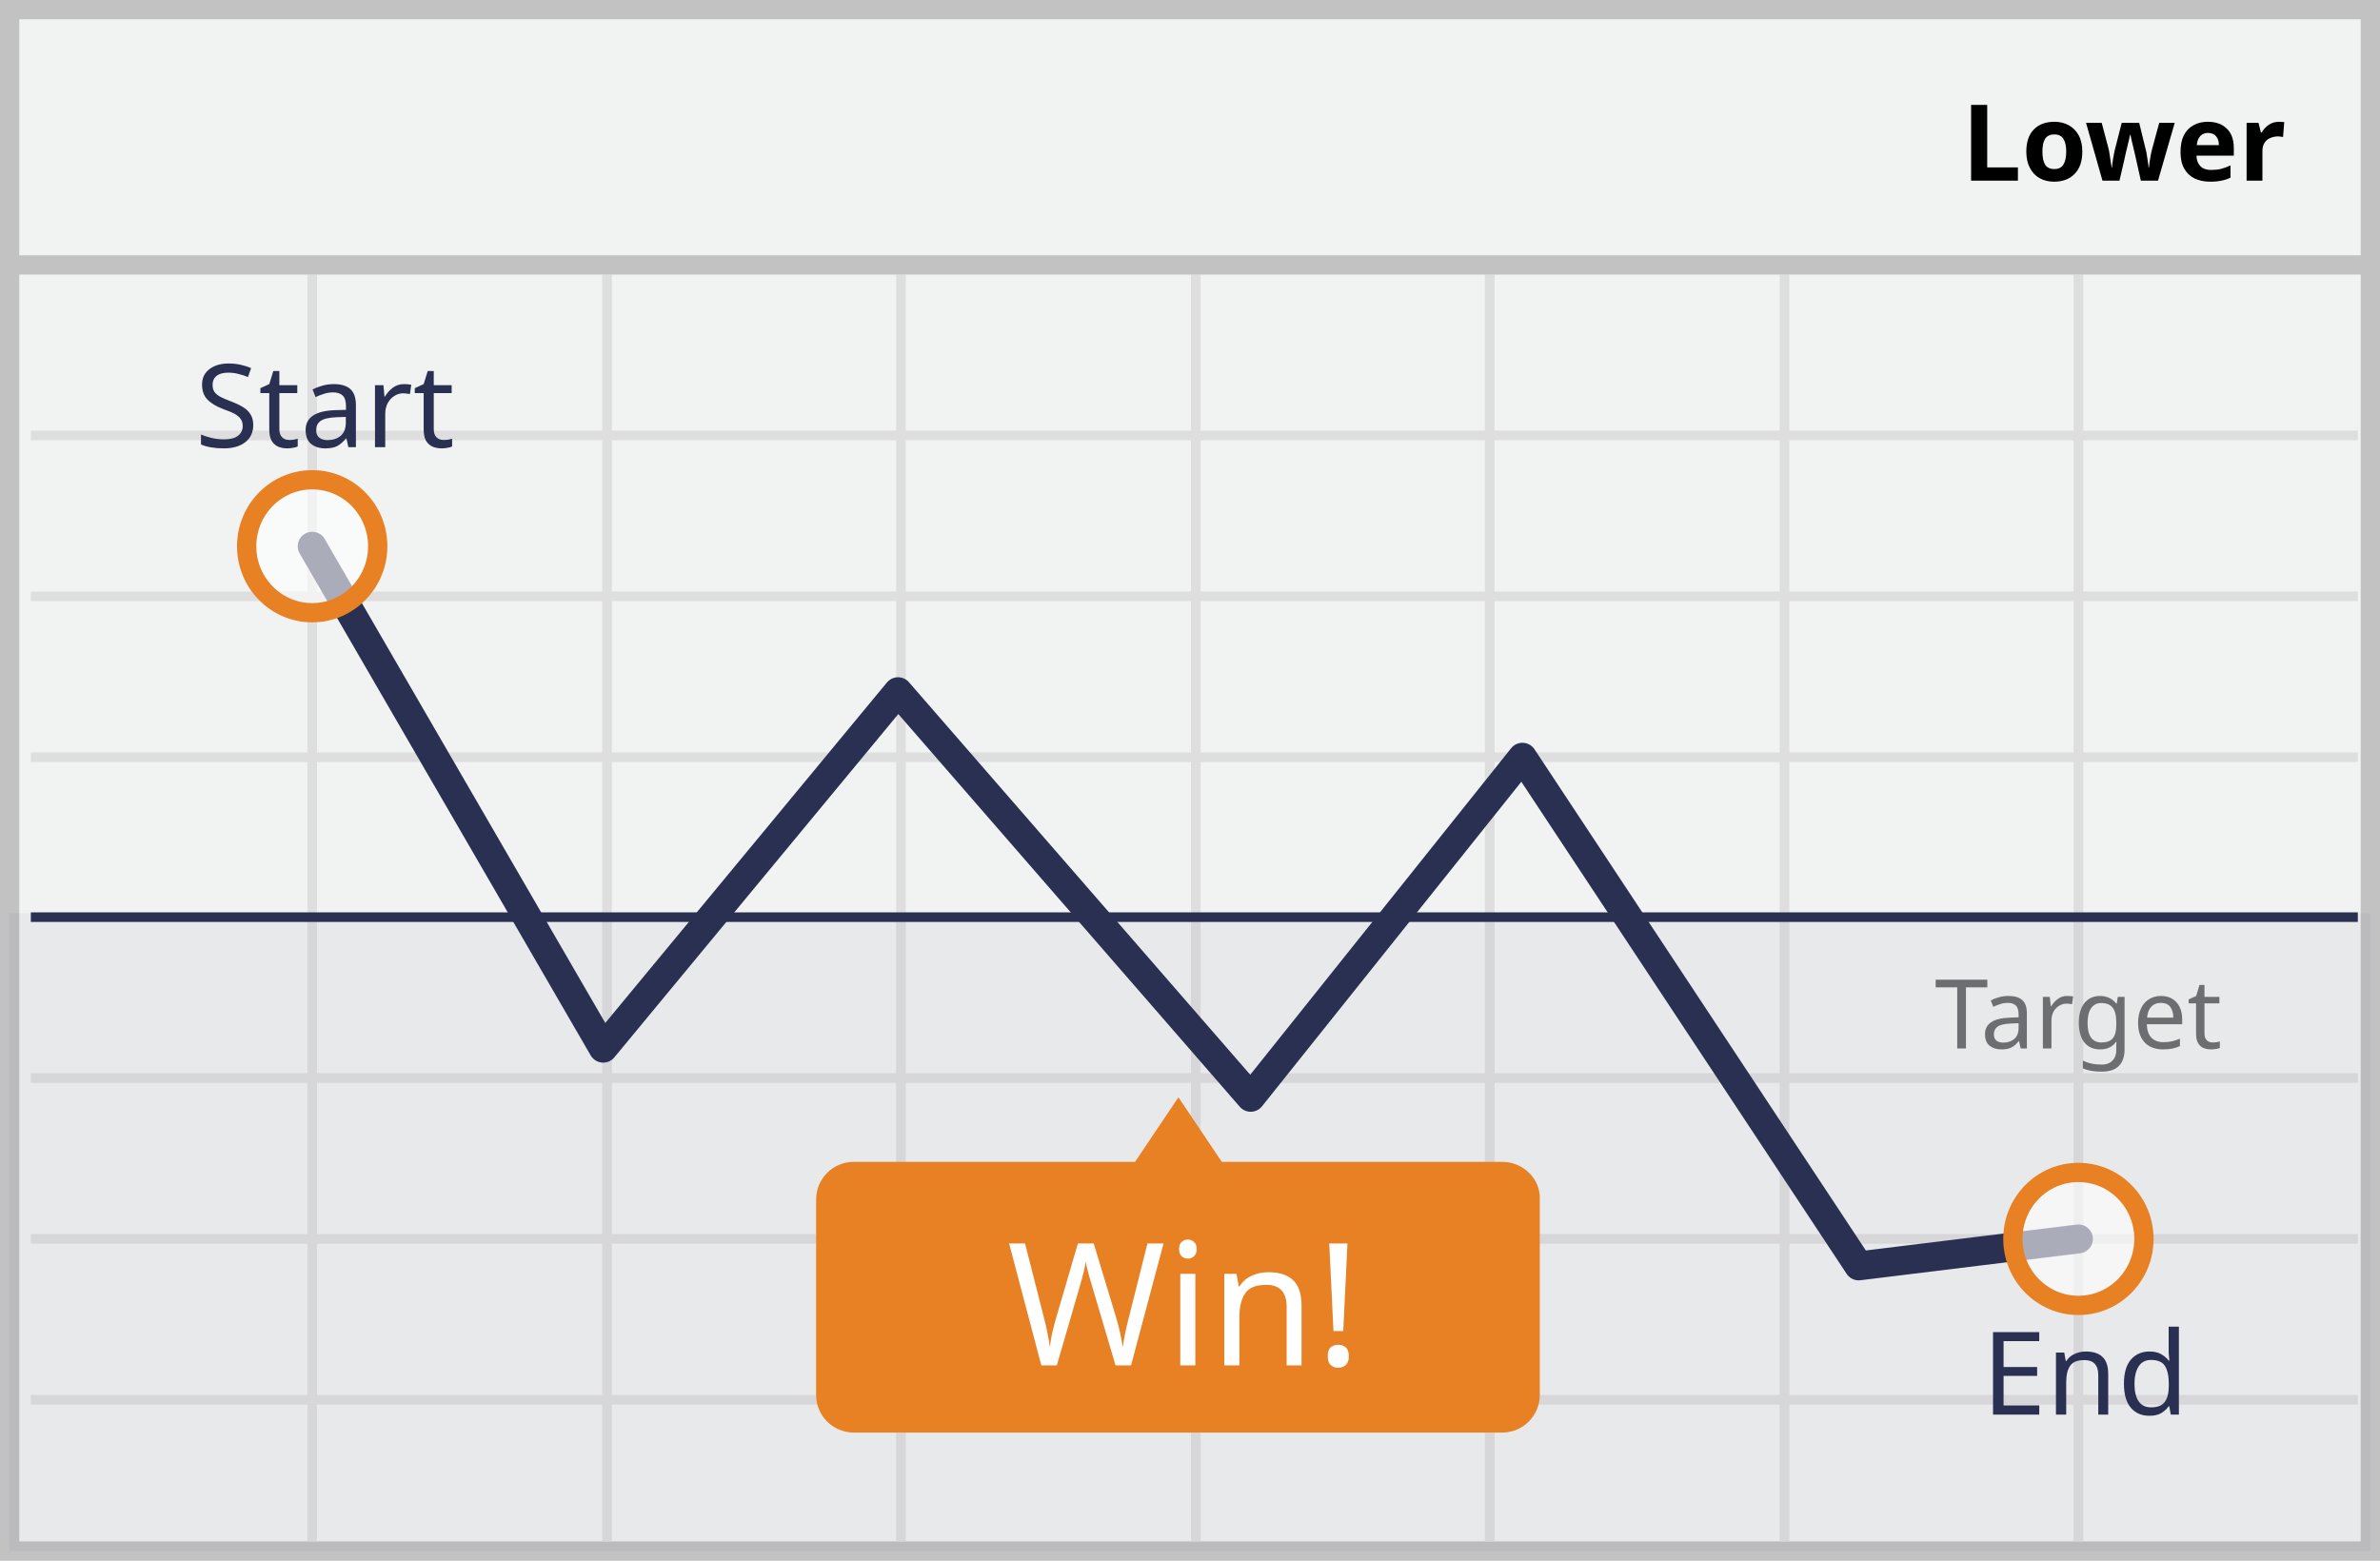
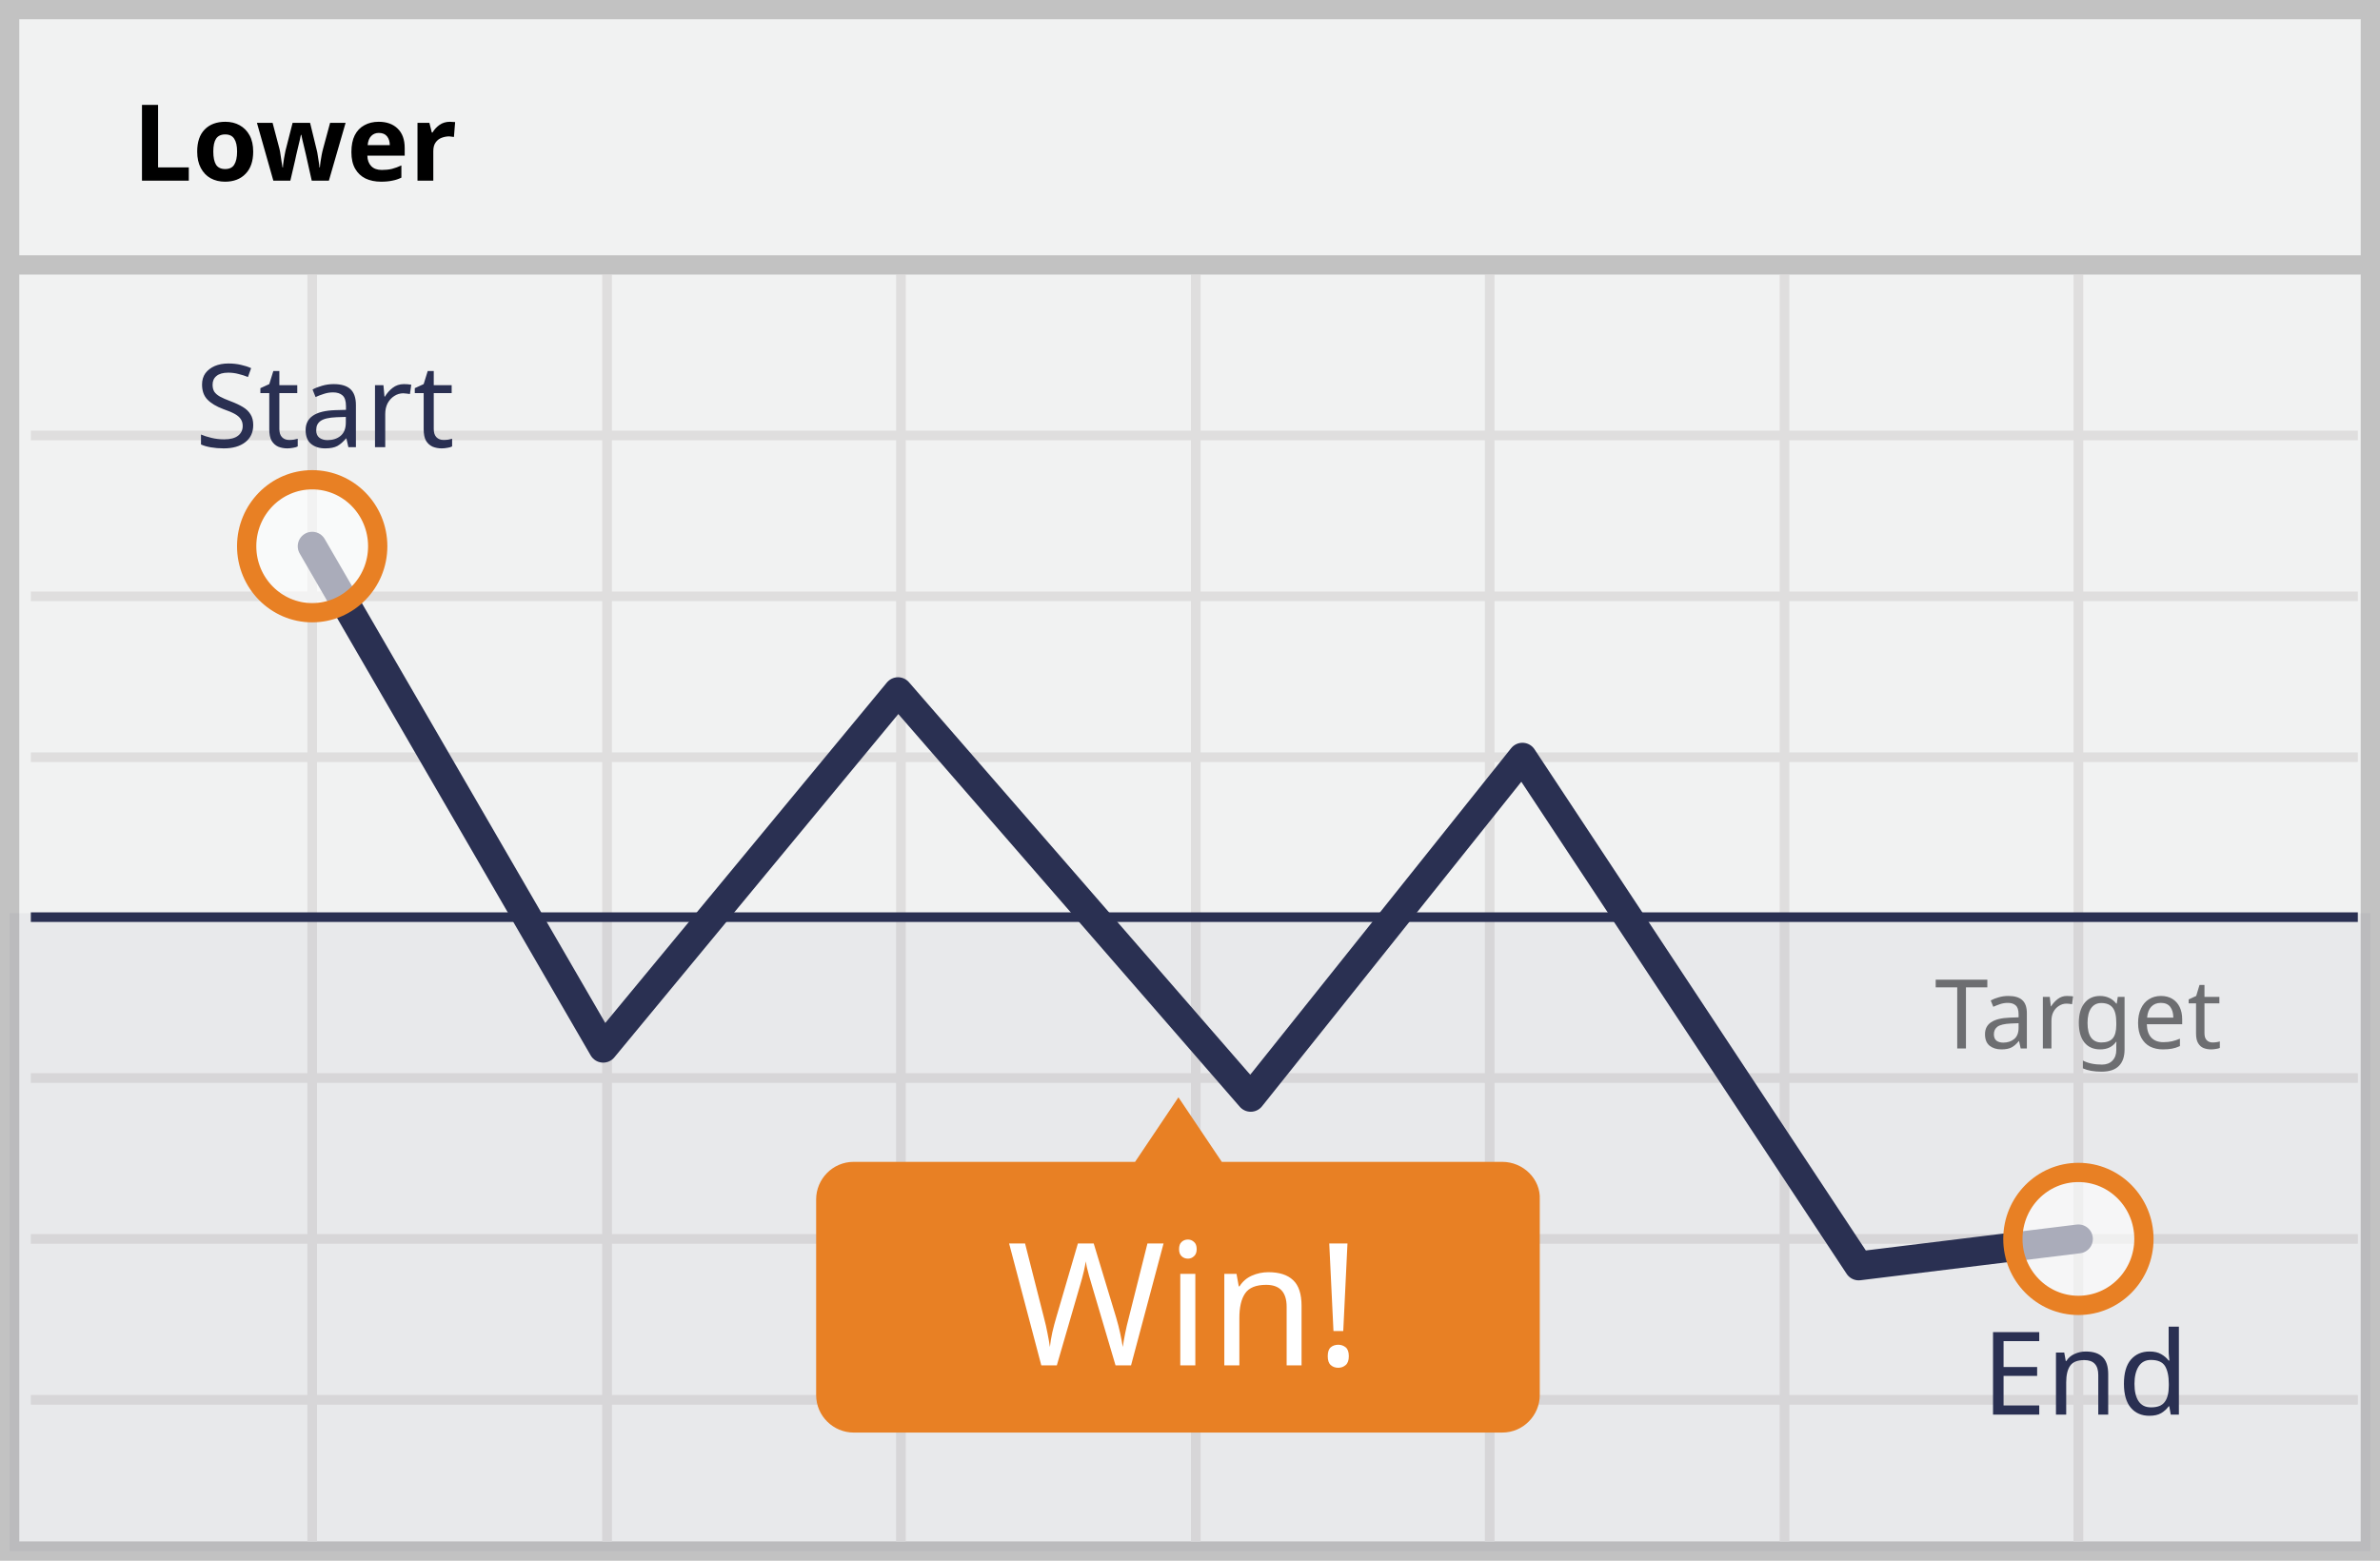
<svg xmlns="http://www.w3.org/2000/svg" version="1.1" id="Layer_1" x="0px" y="0px" viewBox="0 0 247 162" style="enable-background:new 0 0 247 162;" xml:space="preserve">
  <style type="text/css">
	.st0{fill:#F1F2F2;stroke:#C2C2C2;stroke-width:2;stroke-miterlimit:10;}
	.st1{fill:none;stroke:#DFDEDE;stroke-miterlimit:10;}
	.st2{fill:none;stroke:#2A3052;stroke-linejoin:round;stroke-miterlimit:10;}
	.st3{opacity:5.000000e-02;fill:#2A3052;}
	.st4{font-family:'Roboto-Bold';}
	.st5{font-size:12px;}
	.st6{font-family:'Roboto-Regular';}
	.st7{font-size:11px; font-weight:bold;}
	.st8{fill:none;stroke:#2A3052;stroke-width:3;stroke-linecap:round;stroke-linejoin:round;stroke-miterlimit:10;}
	.st9{fill:#2A3052;}
	.st10{fill:#E88024;}
	.st11{fill:#6D6E71;}
	.st12{font-family:'Roboto-Italic';}
	.st13{font-size:10px;}
	.st14{fill:#FFFFFF;}
	.st15{font-size:17.723px;}
	.st16{opacity:0.6;}
	.st17{fill:none;stroke:#E88024;stroke-width:2;stroke-miterlimit:10;}
</style>
  <g>
    <rect x="1" y="1" class="st0" width="245" height="160" />
    <g>
      <line class="st1" x1="3.2" y1="45.2" x2="244.7" y2="45.2" />
      <line class="st1" x1="3.2" y1="61.9" x2="244.7" y2="61.9" />
      <line class="st1" x1="3.2" y1="78.6" x2="244.7" y2="78.6" />
      <line class="st1" x1="3.2" y1="111.9" x2="244.7" y2="111.9" />
      <line class="st1" x1="3.2" y1="128.6" x2="244.7" y2="128.6" />
      <line class="st1" x1="3.2" y1="145.3" x2="244.7" y2="145.3" />
      <line class="st1" x1="32.4" y1="28.5" x2="32.4" y2="160" />
      <line class="st1" x1="63" y1="28.5" x2="63" y2="160" />
      <line class="st1" x1="93.5" y1="28.5" x2="93.5" y2="160" />
      <line class="st1" x1="124.1" y1="28.5" x2="124.1" y2="160" />
      <line class="st1" x1="154.6" y1="28.5" x2="154.6" y2="160" />
      <line class="st1" x1="185.2" y1="28.5" x2="185.2" y2="160" />
      <line class="st1" x1="215.7" y1="28.5" x2="215.7" y2="160" />
      <line class="st2" x1="3.2" y1="95.2" x2="244.7" y2="95.2" />
    </g>
    <rect x="1" y="94.8" class="st3" width="245" height="66.2" />
    <line class="st0" x1="1.5" y1="27.5" x2="246.5" y2="27.5" />
-     <text transform="matrix(1 0 0 1 203.5788 18.75)" class="st6 st7">Lower</text>
+     <text transform="matrix(1 0 0 1 13.75 18.75)" class="st6 st7">Lower</text>
    <polyline class="st8" points="32.4,56.7 62.6,108.8 93.2,71.8 129.8,113.9 158,78.6 192.9,131.4 215.7,128.6  " />
    <text transform="matrix(1 0 0 1 20.25 46.417)" class="st9 st6 st5">Start</text>
    <text transform="matrix(1 0 0 1 205.6835 146.8333)" class="st9 st6 st5">End</text>
    <path class="st10" d="M155.9,120.6h-29.1l-4.5-6.7l-4.5,6.7H88.6c-2.2,0-3.9,1.8-3.9,3.9v20.3c0,2.2,1.8,3.9,3.9,3.9h67.3   c2.2,0,3.9-1.8,3.9-3.9v-20.3C159.9,122.4,158.1,120.6,155.9,120.6z" />
    <g>
      <text transform="matrix(1 0 0 1 200.7959 108.8332)" class="st11 st12 st13">Target</text>
    </g>
    <g>
      <text transform="matrix(1 0 0 1 104.5065 141.7256)" class="st14 st4 st15">Win!</text>
    </g>
    <g>
      <g class="st16">
        <ellipse class="st14" cx="215.7" cy="128.6" rx="6.8" ry="6.9" />
      </g>
      <g>
        <ellipse class="st17" cx="215.7" cy="128.6" rx="6.8" ry="6.9" />
      </g>
    </g>
    <g>
      <g class="st16">
        <ellipse class="st14" cx="32.4" cy="56.7" rx="6.8" ry="6.9" />
      </g>
      <g>
        <ellipse class="st17" cx="32.4" cy="56.7" rx="6.8" ry="6.9" />
      </g>
    </g>
  </g>
</svg>
